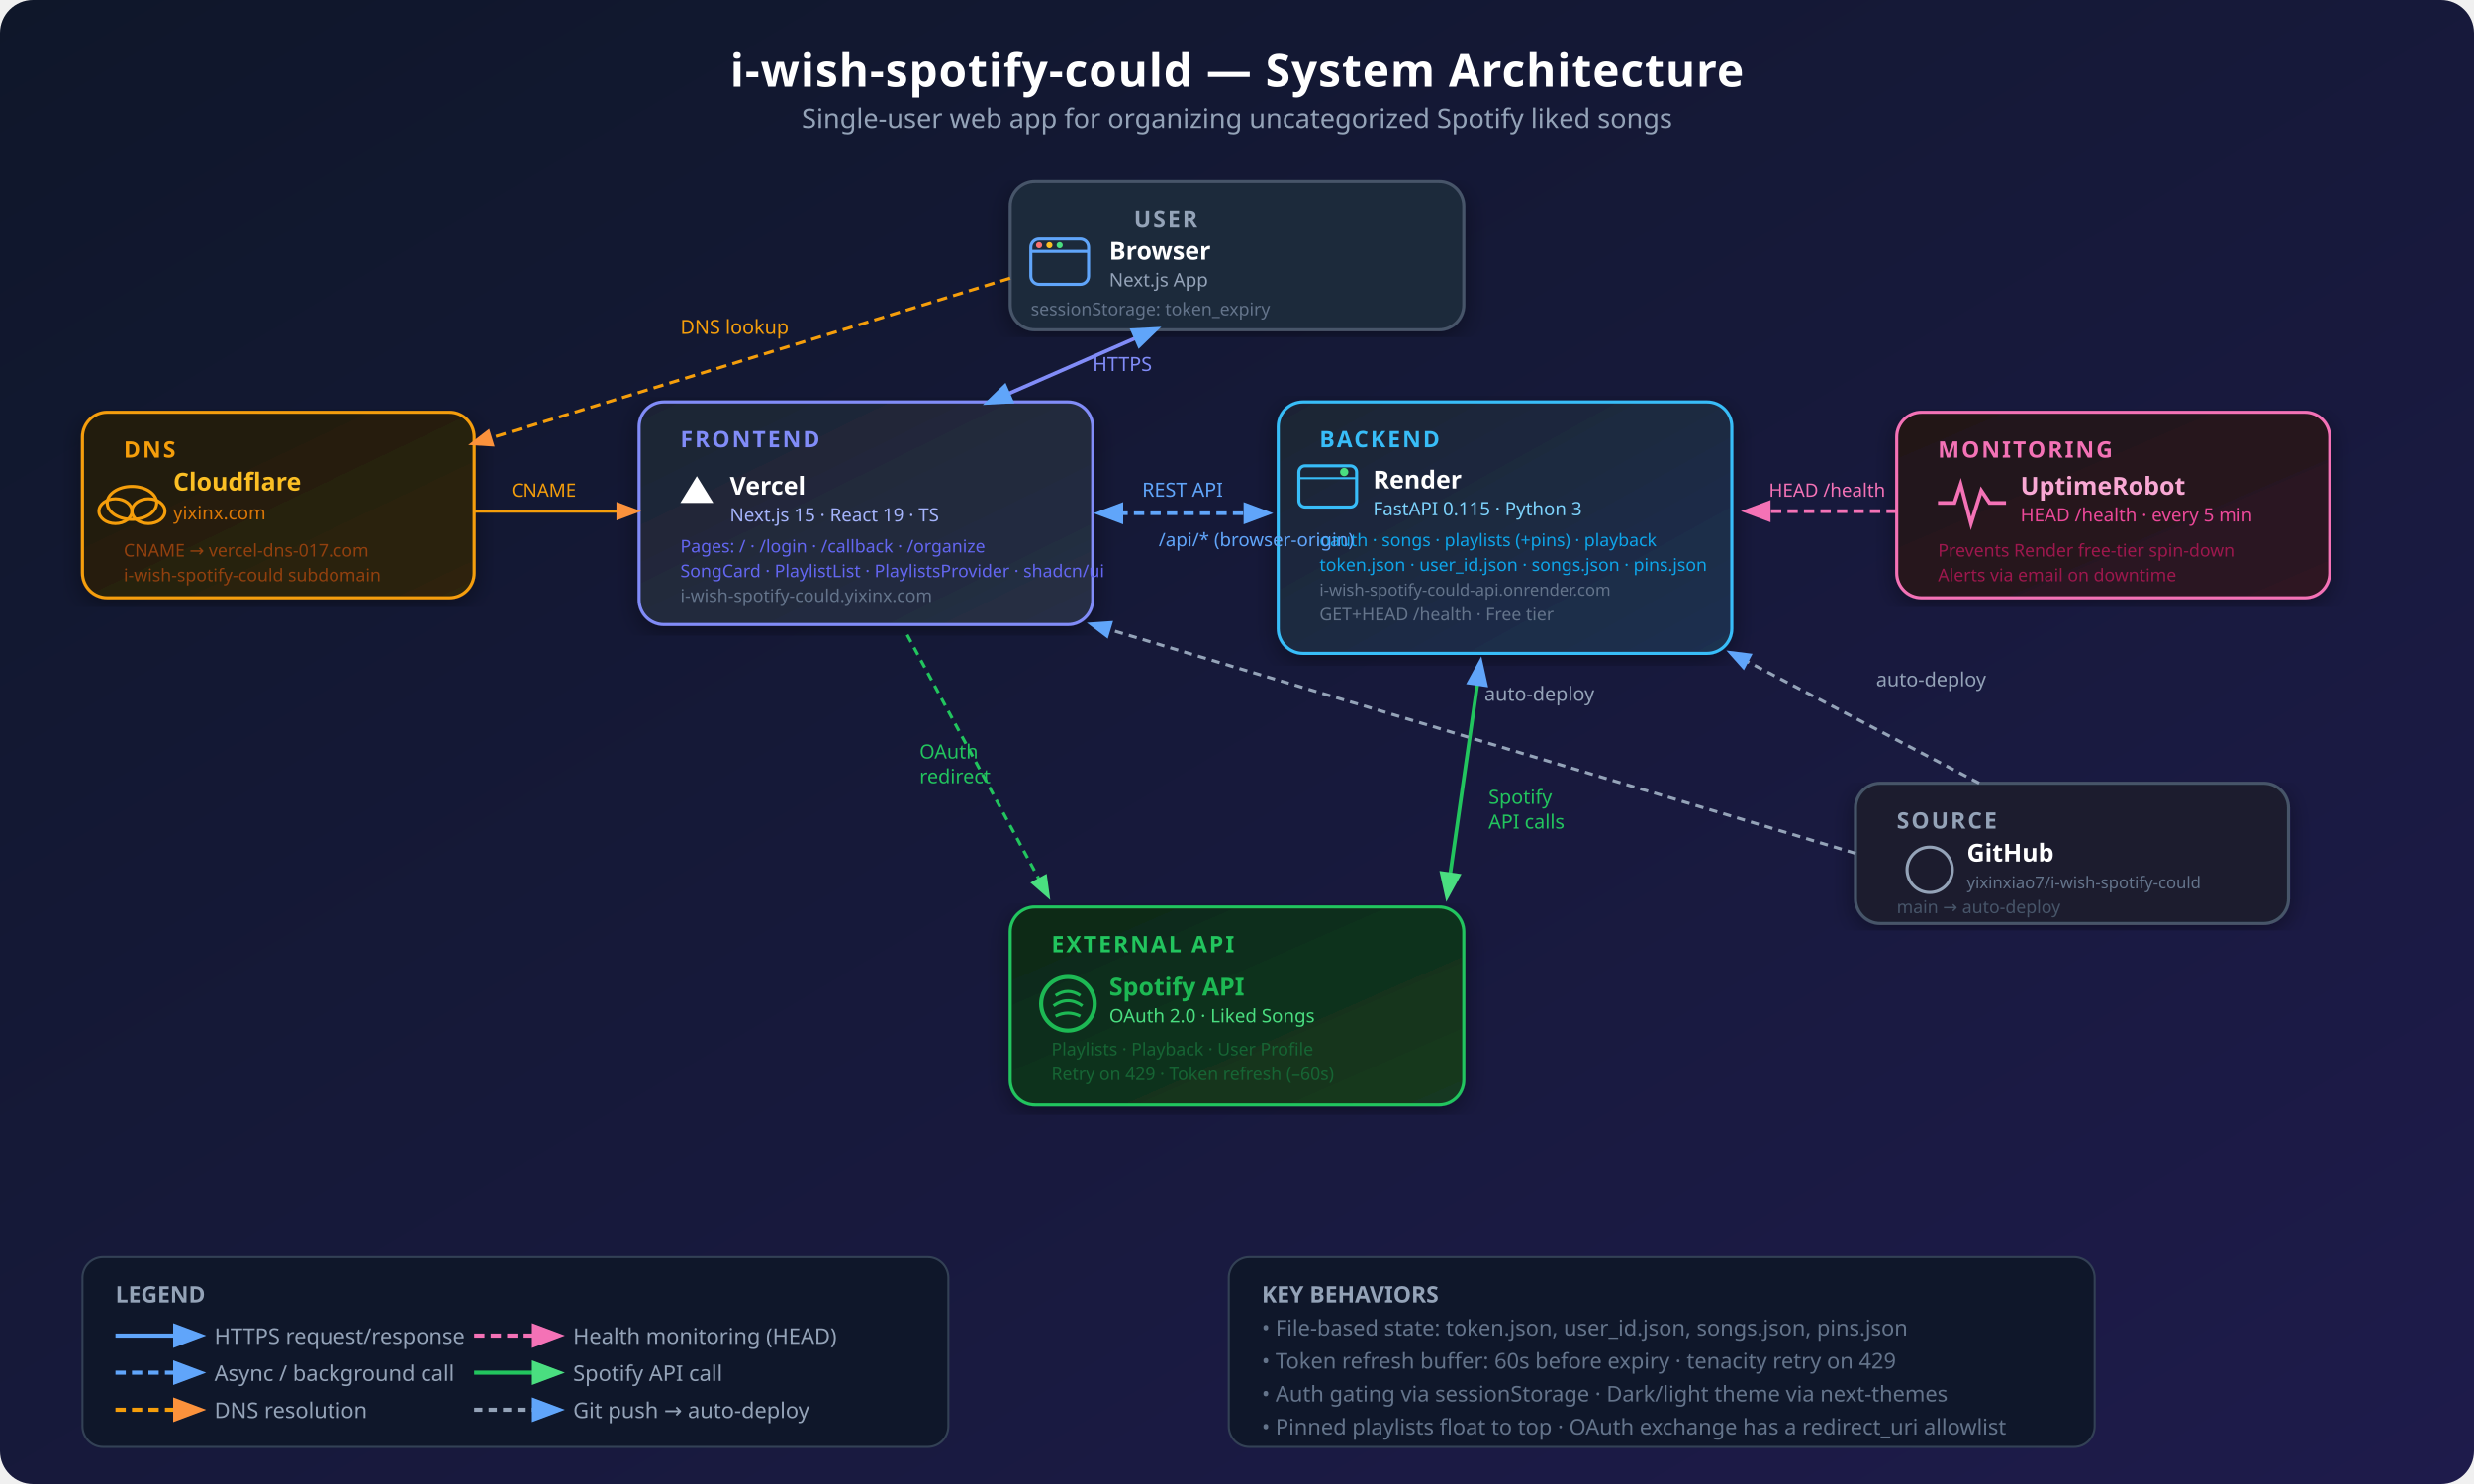
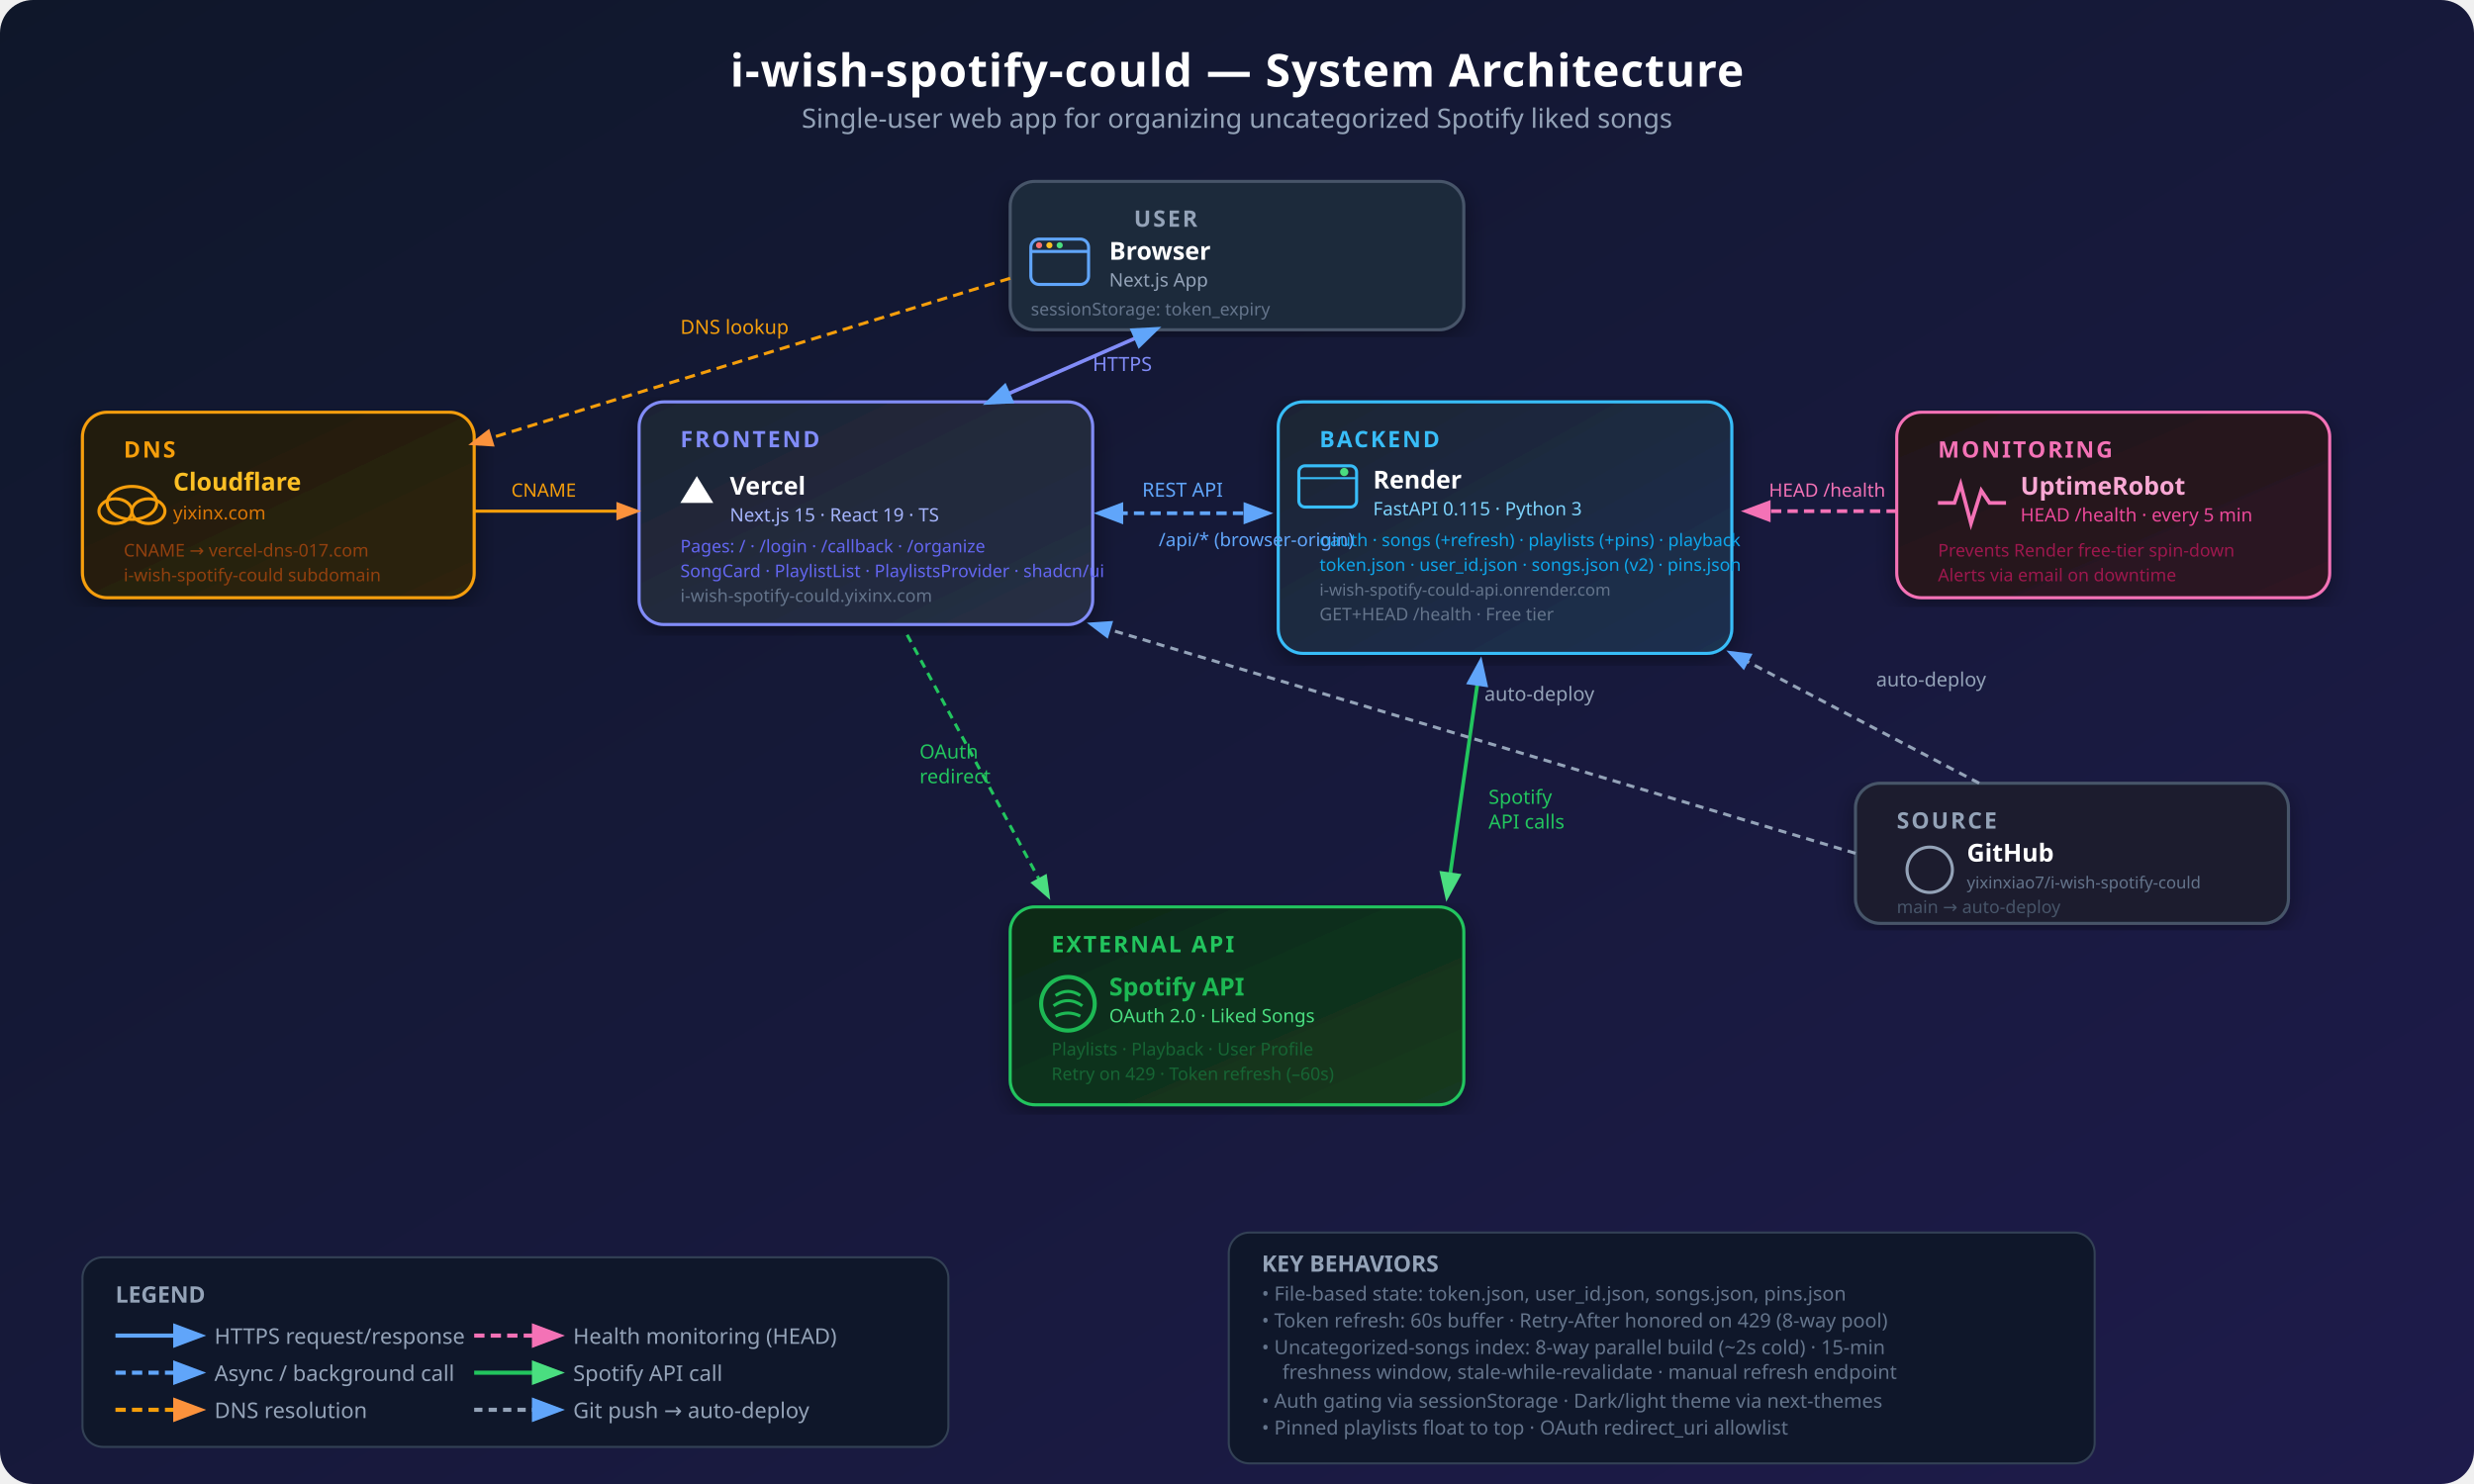
<svg xmlns="http://www.w3.org/2000/svg" viewBox="0 0 1200 720" width="1200" height="720" font-family="'Segoe UI', system-ui, sans-serif">
  <defs>
    <linearGradient id="bgGrad" x1="0%" y1="0%" x2="100%" y2="100%">
      <stop offset="0%" style="stop-color:#0f172a" />
      <stop offset="100%" style="stop-color:#1e1b4b" />
    </linearGradient>
    <linearGradient id="vercelGrad" x1="0%" y1="0%" x2="100%" y2="100%">
      <stop offset="0%" style="stop-color:#1d2433" />
      <stop offset="100%" style="stop-color:#262f45" />
    </linearGradient>
    <linearGradient id="renderGrad" x1="0%" y1="0%" x2="100%" y2="100%">
      <stop offset="0%" style="stop-color:#1c2433" />
      <stop offset="100%" style="stop-color:#1f3050" />
    </linearGradient>
    <linearGradient id="spotifyGrad" x1="0%" y1="0%" x2="100%" y2="100%">
      <stop offset="0%" style="stop-color:#0f2818" />
      <stop offset="100%" style="stop-color:#133a20" />
    </linearGradient>
    <linearGradient id="cfGrad" x1="0%" y1="0%" x2="100%" y2="100%">
      <stop offset="0%" style="stop-color:#1f1a0e" />
      <stop offset="100%" style="stop-color:#2e2510" />
    </linearGradient>
    <linearGradient id="urGrad" x1="0%" y1="0%" x2="100%" y2="100%">
      <stop offset="0%" style="stop-color:#1f1218" />
      <stop offset="100%" style="stop-color:#2e1524" />
    </linearGradient>
    <marker id="arrowBlue" markerWidth="8" markerHeight="8" refX="6" refY="3" orient="auto">
      <path d="M0,0 L0,6 L8,3 z" fill="#60a5fa" />
    </marker>
    <marker id="arrowGreen" markerWidth="8" markerHeight="8" refX="6" refY="3" orient="auto">
      <path d="M0,0 L0,6 L8,3 z" fill="#4ade80" />
    </marker>
    <marker id="arrowOrange" markerWidth="8" markerHeight="8" refX="6" refY="3" orient="auto">
      <path d="M0,0 L0,6 L8,3 z" fill="#fb923c" />
    </marker>
    <marker id="arrowPink" markerWidth="8" markerHeight="8" refX="6" refY="3" orient="auto">
      <path d="M0,0 L0,6 L8,3 z" fill="#f472b6" />
    </marker>
    <marker id="arrowBlueBack" markerWidth="8" markerHeight="8" refX="2" refY="3" orient="auto">
      <path d="M8,0 L8,6 L0,3 z" fill="#60a5fa" />
    </marker>
    <filter id="glow">
      <feGaussianBlur stdDeviation="2" result="coloredBlur" />
      <feMerge>
        <feMergeNode in="coloredBlur" />
        <feMergeNode in="SourceGraphic" />
      </feMerge>
    </filter>
    <filter id="softShadow" x="-5%" y="-5%" width="110%" height="110%">
      <feDropShadow dx="0" dy="3" stdDeviation="6" flood-color="#000" flood-opacity="0.4" />
    </filter>
  </defs>
  <rect width="1200" height="720" fill="url(#bgGrad)" rx="16" />
  <text x="600" y="42" text-anchor="middle" font-size="22" font-weight="700" fill="white" letter-spacing="0.5">i-wish-spotify-could — System Architecture</text>
  <text x="600" y="62" text-anchor="middle" font-size="13" fill="#94a3b8">Single-user web app for organizing uncategorized Spotify liked songs</text>
  <g filter="url(#softShadow)">
    <rect x="490" y="88" width="220" height="72" rx="12" fill="#1e293b" stroke="#475569" stroke-width="1.5" />
  </g>
  <text x="550" y="110" font-size="11" fill="#94a3b8" font-weight="600" letter-spacing="1">USER</text>
  <rect x="500" y="116" width="28" height="22" rx="4" fill="none" stroke="#60a5fa" stroke-width="1.5" />
  <line x1="500" y1="122" x2="528" y2="122" stroke="#60a5fa" stroke-width="1.5" />
  <circle cx="504" cy="119" r="1.5" fill="#f87171" />
  <circle cx="509" cy="119" r="1.5" fill="#fbbf24" />
  <circle cx="514" cy="119" r="1.5" fill="#4ade80" />
  <text x="538" y="126" font-size="12" font-weight="700" fill="white">Browser</text>
  <text x="538" y="139" font-size="9" fill="#94a3b8">Next.js App</text>
  <text x="500" y="153" font-size="8.5" fill="#64748b">sessionStorage: token_expiry</text>
  <g filter="url(#softShadow)">
    <rect x="40" y="200" width="190" height="90" rx="12" fill="url(#cfGrad)" stroke="#f59e0b" stroke-width="1.5" />
  </g>
  <text x="60" y="222" font-size="11" fill="#f59e0b" font-weight="600" letter-spacing="1">DNS</text>
  <ellipse cx="64" cy="244" rx="12" ry="8" fill="none" stroke="#f59e0b" stroke-width="1.5" />
  <ellipse cx="56" cy="248" rx="8" ry="6" fill="none" stroke="#f59e0b" stroke-width="1.5" />
  <ellipse cx="72" cy="248" rx="8" ry="6" fill="none" stroke="#f59e0b" stroke-width="1.5" />
  <text x="84" y="238" font-size="12" font-weight="700" fill="#fbbf24">Cloudflare</text>
  <text x="84" y="252" font-size="9" fill="#d97706">yixinx.com</text>
  <text x="60" y="270" font-size="8.5" fill="#92400e">CNAME → vercel-dns-017.com</text>
  <text x="60" y="282" font-size="8.5" fill="#92400e">i-wish-spotify-could subdomain</text>
  <g filter="url(#softShadow)">
    <rect x="310" y="195" width="220" height="108" rx="12" fill="url(#vercelGrad)" stroke="#818cf8" stroke-width="1.5" />
  </g>
  <text x="330" y="217" font-size="11" fill="#818cf8" font-weight="600" letter-spacing="1">FRONTEND</text>
  <polygon points="330,244 346,244 338,231" fill="white" />
  <text x="354" y="240" font-size="12" font-weight="700" fill="white">Vercel</text>
  <text x="354" y="253" font-size="9" fill="#a5b4fc">Next.js 15 · React 19 · TS</text>
  <text x="330" y="268" font-size="8.5" fill="#6366f1">Pages: / · /login · /callback · /organize</text>
  <text x="330" y="280" font-size="8.5" fill="#6366f1">SongCard · PlaylistList · PlaylistsProvider · shadcn/ui</text>
  <text x="330" y="292" font-size="8.5" fill="#64748b">i-wish-spotify-could.yixinx.com</text>
  <g filter="url(#softShadow)">
    <rect x="620" y="195" width="220" height="122" rx="12" fill="url(#renderGrad)" stroke="#38bdf8" stroke-width="1.5" />
  </g>
  <text x="640" y="217" font-size="11" fill="#38bdf8" font-weight="600" letter-spacing="1">BACKEND</text>
  <rect x="630" y="226" width="28" height="20" rx="3" fill="none" stroke="#38bdf8" stroke-width="1.5" />
  <line x1="630" y1="232" x2="658" y2="232" stroke="#38bdf8" stroke-width="1" />
  <circle cx="652" cy="229" r="2" fill="#4ade80" />
  <text x="666" y="237" font-size="12" font-weight="700" fill="white">Render</text>
  <text x="666" y="250" font-size="9" fill="#7dd3fc">FastAPI 0.115 · Python 3</text>
-   <text x="640" y="265" font-size="8.5" fill="#0ea5e9">oauth · songs · playlists (+pins) · playback</text>
-   <text x="640" y="277" font-size="8.5" fill="#0ea5e9">token.json · user_id.json · songs.json · pins.json</text>
+   <text x="640" y="265" font-size="8.5" fill="#0ea5e9">oauth · songs (+refresh) · playlists (+pins) · playback</text>
+   <text x="640" y="277" font-size="8.5" fill="#0ea5e9">token.json · user_id.json · songs.json (v2) · pins.json</text>
  <text x="640" y="289" font-size="8" fill="#64748b">i-wish-spotify-could-api.onrender.com</text>
  <text x="640" y="301" font-size="8.5" fill="#64748b">GET+HEAD /health · Free tier</text>
  <g filter="url(#softShadow)">
    <rect x="490" y="440" width="220" height="96" rx="12" fill="url(#spotifyGrad)" stroke="#22c55e" stroke-width="1.5" />
  </g>
  <text x="510" y="462" font-size="11" fill="#22c55e" font-weight="600" letter-spacing="1">EXTERNAL API</text>
  <circle cx="518" cy="487" r="13" fill="none" stroke="#1db954" stroke-width="2" />
  <path d="M512,483 Q518,479 524,483" stroke="#1db954" stroke-width="1.5" fill="none" />
  <path d="M511,488 Q518,483 525,488" stroke="#1db954" stroke-width="1.5" fill="none" />
  <path d="M512,493 Q518,490 524,493" stroke="#1db954" stroke-width="1.5" fill="none" />
  <text x="538" y="483" font-size="12" font-weight="700" fill="#1db954">Spotify API</text>
  <text x="538" y="496" font-size="9" fill="#4ade80">OAuth 2.0 · Liked Songs</text>
  <text x="510" y="512" font-size="8.5" fill="#166534">Playlists · Playback · User Profile</text>
  <text x="510" y="524" font-size="8.5" fill="#166534">Retry on 429 · Token refresh (–60s)</text>
  <g filter="url(#softShadow)">
    <rect x="920" y="200" width="210" height="90" rx="12" fill="url(#urGrad)" stroke="#f472b6" stroke-width="1.5" />
  </g>
  <text x="940" y="222" font-size="11" fill="#f472b6" font-weight="600" letter-spacing="1">MONITORING</text>
  <polyline points="940,244 948,244 951,235 956,254 961,238 965,244 973,244" stroke="#f472b6" stroke-width="1.8" fill="none" />
  <text x="980" y="240" font-size="12" font-weight="700" fill="#f9a8d4">UptimeRobot</text>
  <text x="980" y="253" font-size="9" fill="#ec4899">HEAD /health · every 5 min</text>
  <text x="940" y="270" font-size="8.5" fill="#9d174d">Prevents Render free-tier spin-down</text>
  <text x="940" y="282" font-size="8.5" fill="#9d174d">Alerts via email on downtime</text>
  <g filter="url(#softShadow)">
    <rect x="900" y="380" width="210" height="68" rx="12" fill="#1a1f2e" stroke="#475569" stroke-width="1.5" />
  </g>
  <text x="920" y="402" font-size="11" fill="#94a3b8" font-weight="600" letter-spacing="1">SOURCE</text>
  <circle cx="936" cy="422" r="11" fill="none" stroke="#94a3b8" stroke-width="1.5" />
  <text x="954" y="418" font-size="12" font-weight="700" fill="white">GitHub</text>
  <text x="954" y="431" font-size="8" fill="#64748b">yixinxiao7/i-wish-spotify-could</text>
  <text x="920" y="443" font-size="8.5" fill="#475569">main → auto-deploy</text>
  <line x1="490" y1="135" x2="230" y2="215" stroke="#f59e0b" stroke-width="1.5" stroke-dasharray="5,3" marker-end="url(#arrowOrange)" />
  <text x="330" y="162" font-size="9.5" fill="#f59e0b">DNS lookup</text>
  <line x1="230" y1="248" x2="308" y2="248" stroke="#f59e0b" stroke-width="1.5" marker-end="url(#arrowOrange)" />
  <text x="248" y="241" font-size="9" fill="#f59e0b">CNAME</text>
  <line x1="560" y1="160" x2="480" y2="195" stroke="#818cf8" stroke-width="1.8" marker-end="url(#arrowBlue)" marker-start="url(#arrowBlueBack)" />
  <text x="530" y="180" font-size="9.5" fill="#818cf8">HTTPS</text>
  <line x1="534" y1="249" x2="614" y2="249" stroke="#60a5fa" stroke-width="1.8" stroke-dasharray="5,3" marker-end="url(#arrowBlue)" marker-start="url(#arrowBlueBack)" />
  <text x="554" y="241" font-size="9.5" fill="#60a5fa">REST API</text>
  <text x="562" y="265" font-size="9" fill="#60a5fa">/api/* (browser-origin)</text>
  <line x1="718" y1="322" x2="702" y2="434" stroke="#22c55e" stroke-width="1.8" marker-end="url(#arrowGreen)" marker-start="url(#arrowBlueBack)" />
  <text x="722" y="390" font-size="9.5" fill="#22c55e">Spotify</text>
  <text x="722" y="402" font-size="9.5" fill="#22c55e">API calls</text>
  <line x1="440" y1="308" x2="508" y2="434" stroke="#22c55e" stroke-width="1.5" stroke-dasharray="4,3" marker-end="url(#arrowGreen)" />
  <text x="446" y="368" font-size="9.5" fill="#22c55e">OAuth</text>
  <text x="446" y="380" font-size="9.5" fill="#22c55e">redirect</text>
  <line x1="920" y1="248" x2="848" y2="248" stroke="#f472b6" stroke-width="1.8" stroke-dasharray="5,3" marker-end="url(#arrowPink)" />
  <text x="858" y="241" font-size="9" fill="#f472b6">HEAD /health</text>
  <line x1="960" y1="380" x2="840" y2="317" stroke="#94a3b8" stroke-width="1.5" stroke-dasharray="4,3" marker-end="url(#arrowBlue)" />
  <text x="910" y="333" font-size="9.5" fill="#94a3b8">auto-deploy</text>
  <line x1="900" y1="414" x2="530" y2="303" stroke="#94a3b8" stroke-width="1.5" stroke-dasharray="4,3" marker-end="url(#arrowBlue)" />
  <text x="720" y="340" font-size="9.5" fill="#94a3b8">auto-deploy</text>
  <rect x="40" y="610" width="420" height="92" rx="10" fill="#0f172a" stroke="#334155" stroke-width="1" />
  <text x="56" y="632" font-size="11" fill="#94a3b8" font-weight="600">LEGEND</text>
  <line x1="56" y1="648" x2="96" y2="648" stroke="#60a5fa" stroke-width="2" marker-end="url(#arrowBlue)" />
  <text x="104" y="652" font-size="10.5" fill="#94a3b8">HTTPS request/response</text>
  <line x1="56" y1="666" x2="96" y2="666" stroke="#60a5fa" stroke-width="2" stroke-dasharray="5,3" marker-end="url(#arrowBlue)" />
  <text x="104" y="670" font-size="10.5" fill="#94a3b8">Async / background call</text>
  <line x1="56" y1="684" x2="96" y2="684" stroke="#f59e0b" stroke-width="2" stroke-dasharray="5,3" marker-end="url(#arrowOrange)" />
  <text x="104" y="688" font-size="10.5" fill="#94a3b8">DNS resolution</text>
  <line x1="230" y1="648" x2="270" y2="648" stroke="#f472b6" stroke-width="2" stroke-dasharray="5,3" marker-end="url(#arrowPink)" />
  <text x="278" y="652" font-size="10.5" fill="#94a3b8">Health monitoring (HEAD)</text>
  <line x1="230" y1="666" x2="270" y2="666" stroke="#22c55e" stroke-width="2" marker-end="url(#arrowGreen)" />
  <text x="278" y="670" font-size="10.5" fill="#94a3b8">Spotify API call</text>
  <line x1="230" y1="684" x2="270" y2="684" stroke="#94a3b8" stroke-width="2" stroke-dasharray="4,3" marker-end="url(#arrowBlue)" />
  <text x="278" y="688" font-size="10.5" fill="#94a3b8">Git push → auto-deploy</text>
-   <rect x="596" y="610" width="420" height="92" rx="10" fill="#0f172a" stroke="#334155" stroke-width="1" />
-   <text x="612" y="632" font-size="11" fill="#94a3b8" font-weight="600">KEY BEHAVIORS</text>
-   <text x="612" y="648" font-size="10.5" fill="#64748b">• File-based state: token.json, user_id.json, songs.json, pins.json</text>
-   <text x="612" y="664" font-size="10.5" fill="#64748b">• Token refresh buffer: 60s before expiry · tenacity retry on 429</text>
-   <text x="612" y="680" font-size="10.5" fill="#64748b">• Auth gating via sessionStorage · Dark/light theme via next-themes</text>
-   <text x="612" y="696" font-size="10.5" fill="#64748b">• Pinned playlists float to top · OAuth exchange has a redirect_uri allowlist</text>
+   <rect x="596" y="598" width="420" height="112" rx="10" fill="#0f172a" stroke="#334155" stroke-width="1" />
+   <text x="612" y="617" font-size="11" fill="#94a3b8" font-weight="600">KEY BEHAVIORS</text>
+   <text x="612" y="631" font-size="9.5" fill="#64748b">• File-based state: token.json, user_id.json, songs.json, pins.json</text>
+   <text x="612" y="644" font-size="9.5" fill="#64748b">• Token refresh: 60s buffer · Retry-After honored on 429 (8-way pool)</text>
+   <text x="612" y="657" font-size="9.5" fill="#64748b">• Uncategorized-songs index: 8-way parallel build (~2s cold) · 15-min</text>
+   <text x="622" y="669" font-size="9.5" fill="#64748b">freshness window, stale-while-revalidate · manual refresh endpoint</text>
+   <text x="612" y="683" font-size="9.5" fill="#64748b">• Auth gating via sessionStorage · Dark/light theme via next-themes</text>
+   <text x="612" y="696" font-size="9.5" fill="#64748b">• Pinned playlists float to top · OAuth redirect_uri allowlist</text>
</svg>
